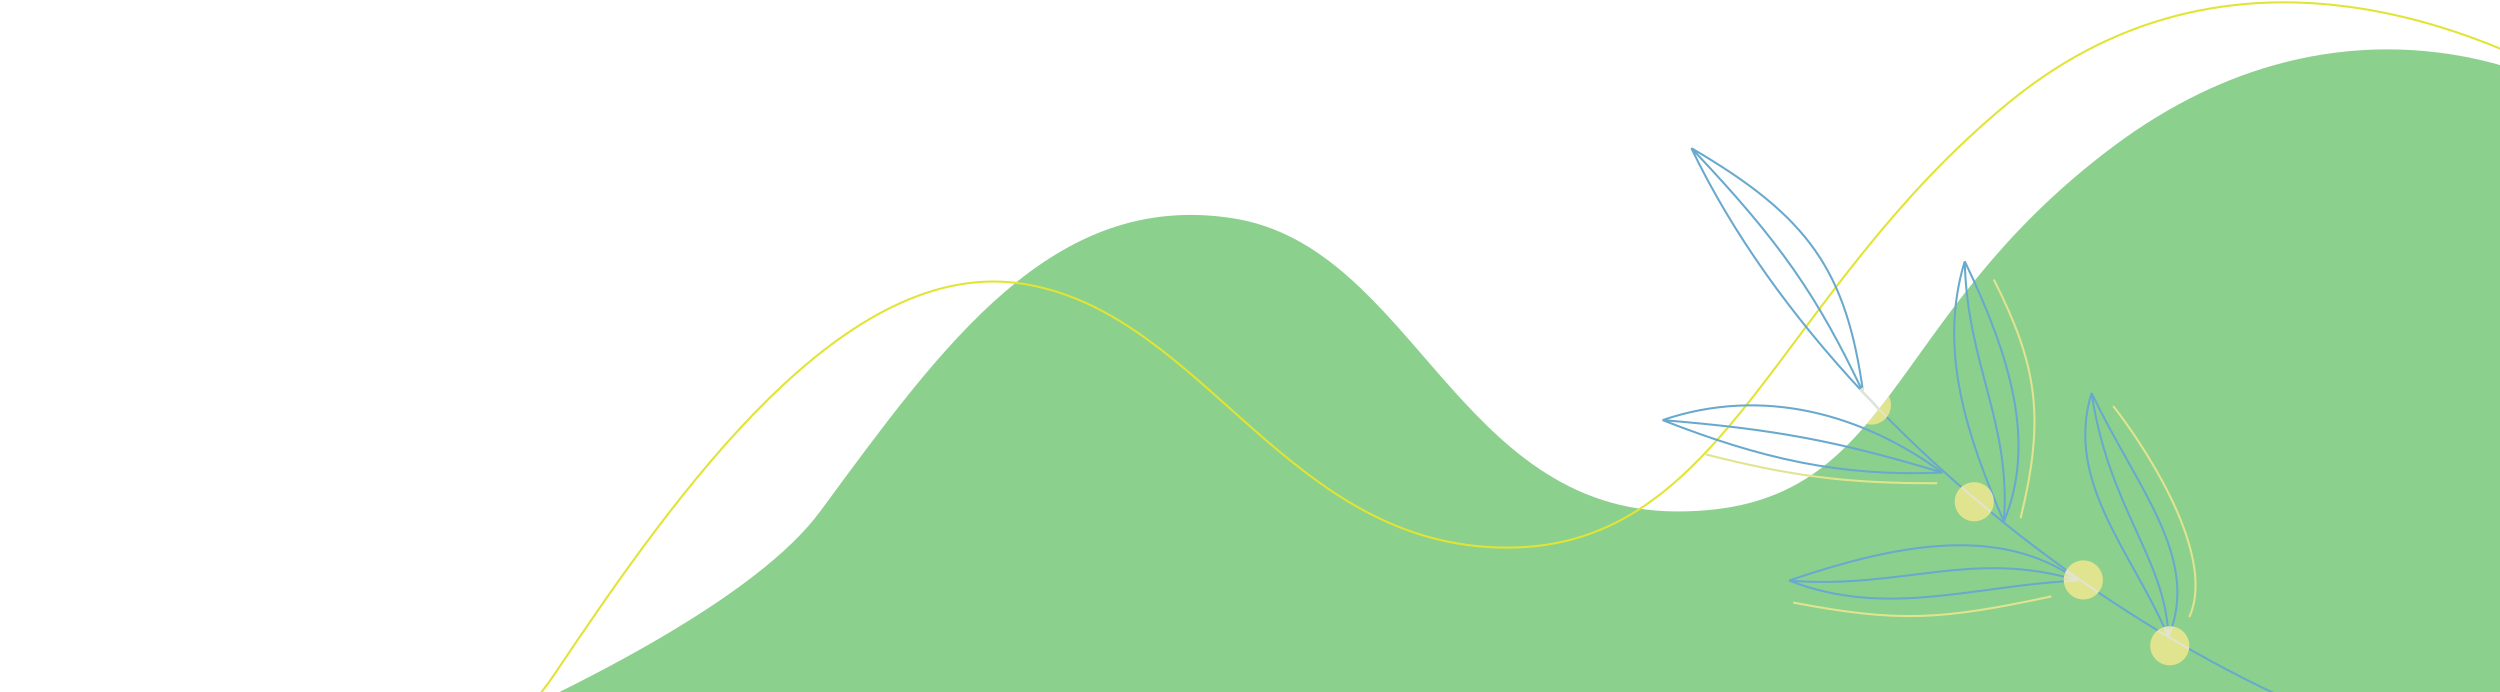
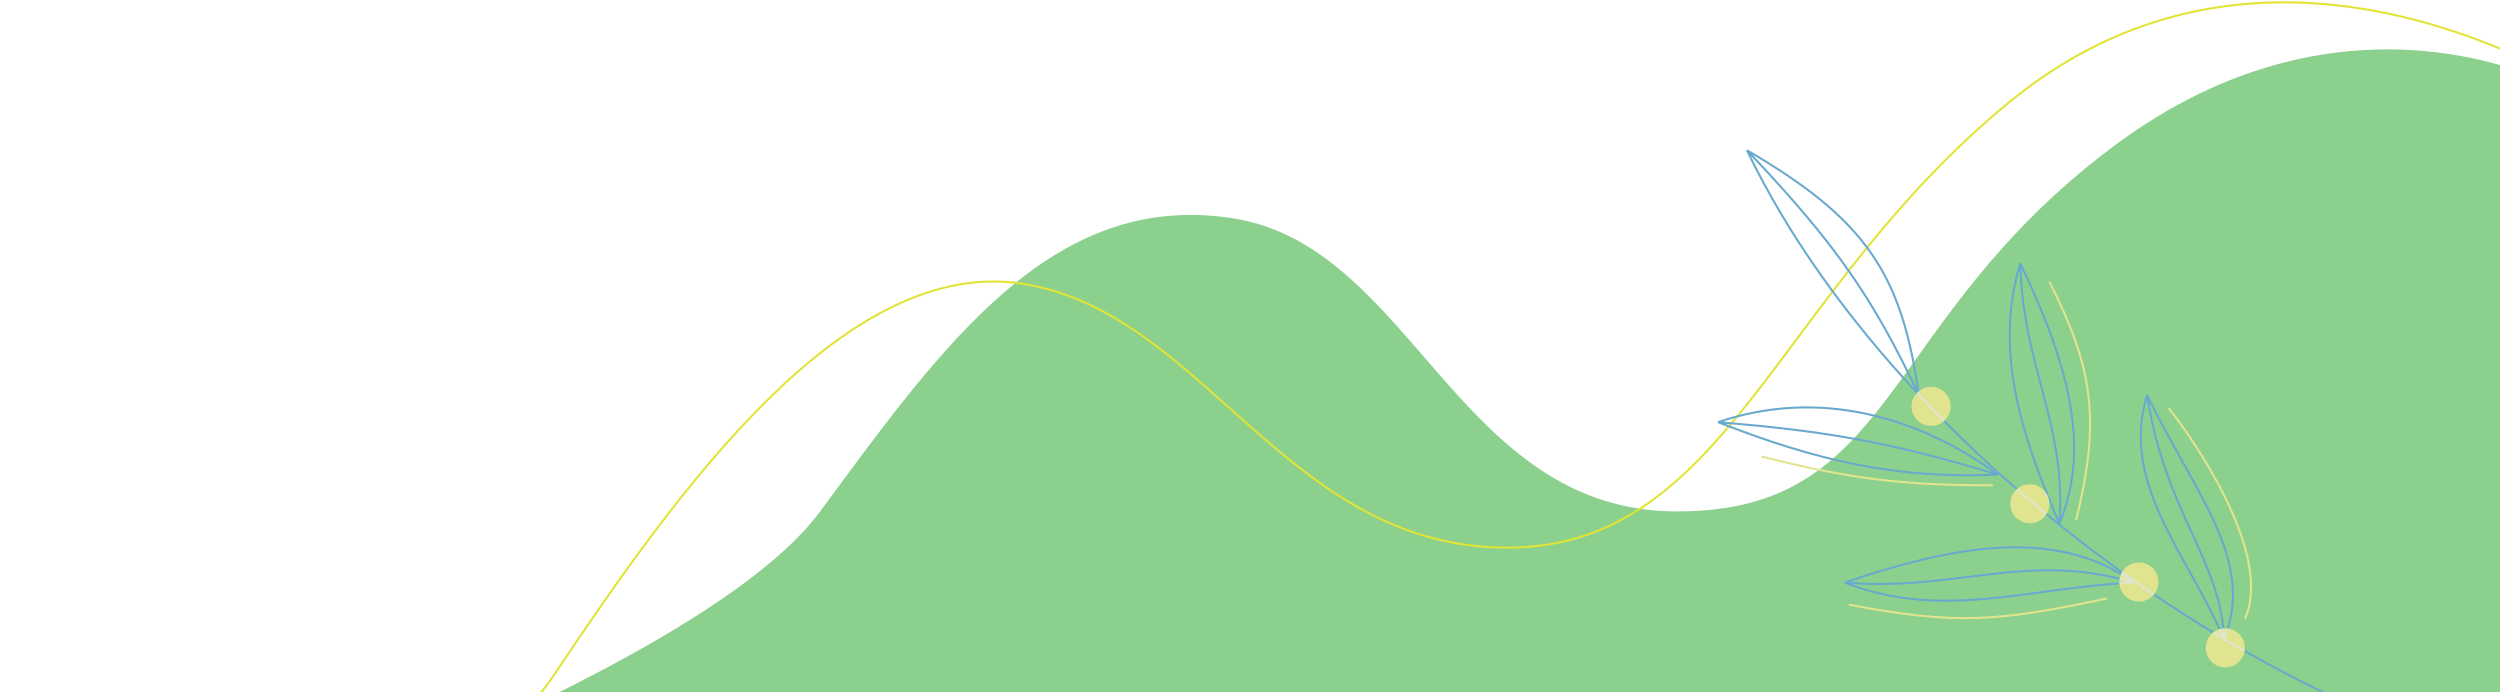
<svg xmlns="http://www.w3.org/2000/svg" width="1215" height="336" viewBox="0 0 1215 336" fill="none">
  <path d="M398.587 248.561C338.571 330.046 63 422 63 422H1328.33C1328.33 422 1374.84 298.635 1328.33 179.823C1281.82 61.011 1242.81 42.347 1242.81 42.347C1242.81 42.347 1141.28 -14.1 1027.25 71.026C913.221 156.152 922.223 248.561 815.195 248.561C708.167 248.561 686.662 119.734 599.139 106.078C511.616 92.421 458.603 167.077 398.587 248.561Z" fill="#8CD08E" />
  <path d="M269.5 327.652C209.5 417.152 1 482.298 1 482.298H1266C1266 482.298 1379 396.646 1332.5 266.146C1286 135.646 1311.5 77.652 1266 49.652C1220.5 21.652 1090.5 -43.848 976.5 49.652C862.501 143.152 839.5 266.146 732.5 266.146C625.5 266.146 586 153.152 498.5 138.152C411 123.152 329.5 238.152 269.5 327.652Z" stroke="#E1E434" />
-   <path d="M1146.5 354.5C1061.34 322.437 972.695 262.632 905.5 190.776M822 72C841.83 113.364 870.806 153.676 905.5 190.776M822 72C879.564 105.567 897.297 131.853 905.5 190.776M822 72C865.651 117.98 883.339 144.074 905.5 190.776" stroke="#68A9CE" />
-   <path d="M944 229.672C905.201 201.291 856.862 187.585 808 204.172M944 229.672C894.042 231.808 855.703 222.828 808 204.172M944 229.672C892.349 214.15 862.549 208.656 808 204.172" stroke="#68A9CE" />
-   <path d="M1010 282.144C971.201 253.762 918.362 265.557 869.5 282.144M1010 282.144C960.042 284.28 917.203 300.8 869.5 282.144M1010 282.144C958.349 266.622 924.049 286.628 869.5 282.144" stroke="#68A9CE" />
-   <path d="M973.867 253.5C956.076 212.026 941.667 170.298 954.867 127M973.867 253.5C989.673 215.422 977.386 174.049 954.867 127M973.867 253.5C977.584 205.378 956 177.5 954.867 127" stroke="#68A9CE" />
-   <path d="M1053.87 309.5C1036.08 268.026 1003.3 234.298 1016.5 191M1053.87 309.5C1069.67 271.422 1039.02 238.049 1016.5 191M1053.87 309.5C1052.5 271.5 1025 247.5 1016.5 191" stroke="#68A9CE" />
-   <circle cx="1054.5" cy="313.848" r="9.5" fill="#E1E434" style="mix-blend-mode:lighten" />
-   <circle cx="1012.5" cy="281.848" r="9.5" fill="#E1E434" style="mix-blend-mode:lighten" />
-   <circle cx="959.5" cy="243.848" r="9.5" fill="#E1E434" style="mix-blend-mode:lighten" />
-   <circle cx="909.5" cy="196.848" r="9.5" fill="#E1E434" style="mix-blend-mode:lighten" />
-   <path d="M1064 299.848C1078.5 267.848 1037 209.848 1027 197.348" stroke="#E1E48E" />
-   <path d="M997 289.848C943.66 301.207 923.591 302.765 871.5 292.848" stroke="#E1E48E" />
-   <path d="M982 251.848C994.096 202.478 990.038 177.6 969 135.848" stroke="#E1E48E" />
-   <path d="M941.5 234.848C895.686 234.979 869.87 231.139 829 220.848" stroke="#E1E48E" />
+   <path d="M1173.5 355.5C1088.34 323.437 999.695 263.632 932.5 191.776M849 73C868.83 114.364 897.806 154.676 932.5 191.776M849 73C906.564 106.567 924.297 132.853 932.5 191.776M849 73C892.651 118.98 910.339 145.074 932.5 191.776" stroke="#68A9CE" />
+   <path d="M971 230.672C932.201 202.291 883.862 188.585 835 205.172M971 230.672C921.042 232.808 882.703 223.828 835 205.172M971 230.672C919.349 215.15 889.549 209.656 835 205.172" stroke="#68A9CE" />
+   <path d="M1037 283.144C998.201 254.762 945.362 266.557 896.5 283.144M1037 283.144C987.042 285.28 944.203 301.8 896.5 283.144M1037 283.144C985.349 267.622 951.049 287.628 896.5 283.144" stroke="#68A9CE" />
+   <path d="M1000.87 254.5C983.076 213.026 968.667 171.298 981.867 128M1000.87 254.5C1016.67 216.422 1004.39 175.049 981.867 128M1000.87 254.5C1004.58 206.378 983 178.5 981.867 128" stroke="#68A9CE" />
+   <path d="M1080.87 310.5C1063.08 269.026 1030.3 235.298 1043.5 192M1080.87 310.5C1096.67 272.422 1066.02 239.049 1043.5 192M1080.87 310.5C1079.5 272.5 1052 248.5 1043.5 192" stroke="#68A9CE" />
+   <circle cx="1081.5" cy="314.848" r="9.5" fill="#E1E434" style="mix-blend-mode:lighten" />
+   <circle cx="1039.5" cy="282.848" r="9.5" fill="#E1E434" style="mix-blend-mode:lighten" />
+   <circle cx="986.5" cy="244.848" r="9.5" fill="#E1E434" style="mix-blend-mode:lighten" />
+   <circle cx="938.5" cy="197.5" r="9.5" fill="#E1E434" style="mix-blend-mode:lighten" />
+   <path d="M1091 300.848C1105.5 268.848 1064 210.848 1054 198.348" stroke="#E1E48E" />
+   <path d="M1024 290.848C970.66 302.207 950.591 303.765 898.5 293.848" stroke="#E1E48E" />
+   <path d="M1009 252.848C1021.1 203.478 1017.04 178.6 996 136.848" stroke="#E1E48E" />
+   <path d="M968.5 235.848C922.686 235.979 896.87 232.139 856 221.848" stroke="#E1E48E" />
</svg>
